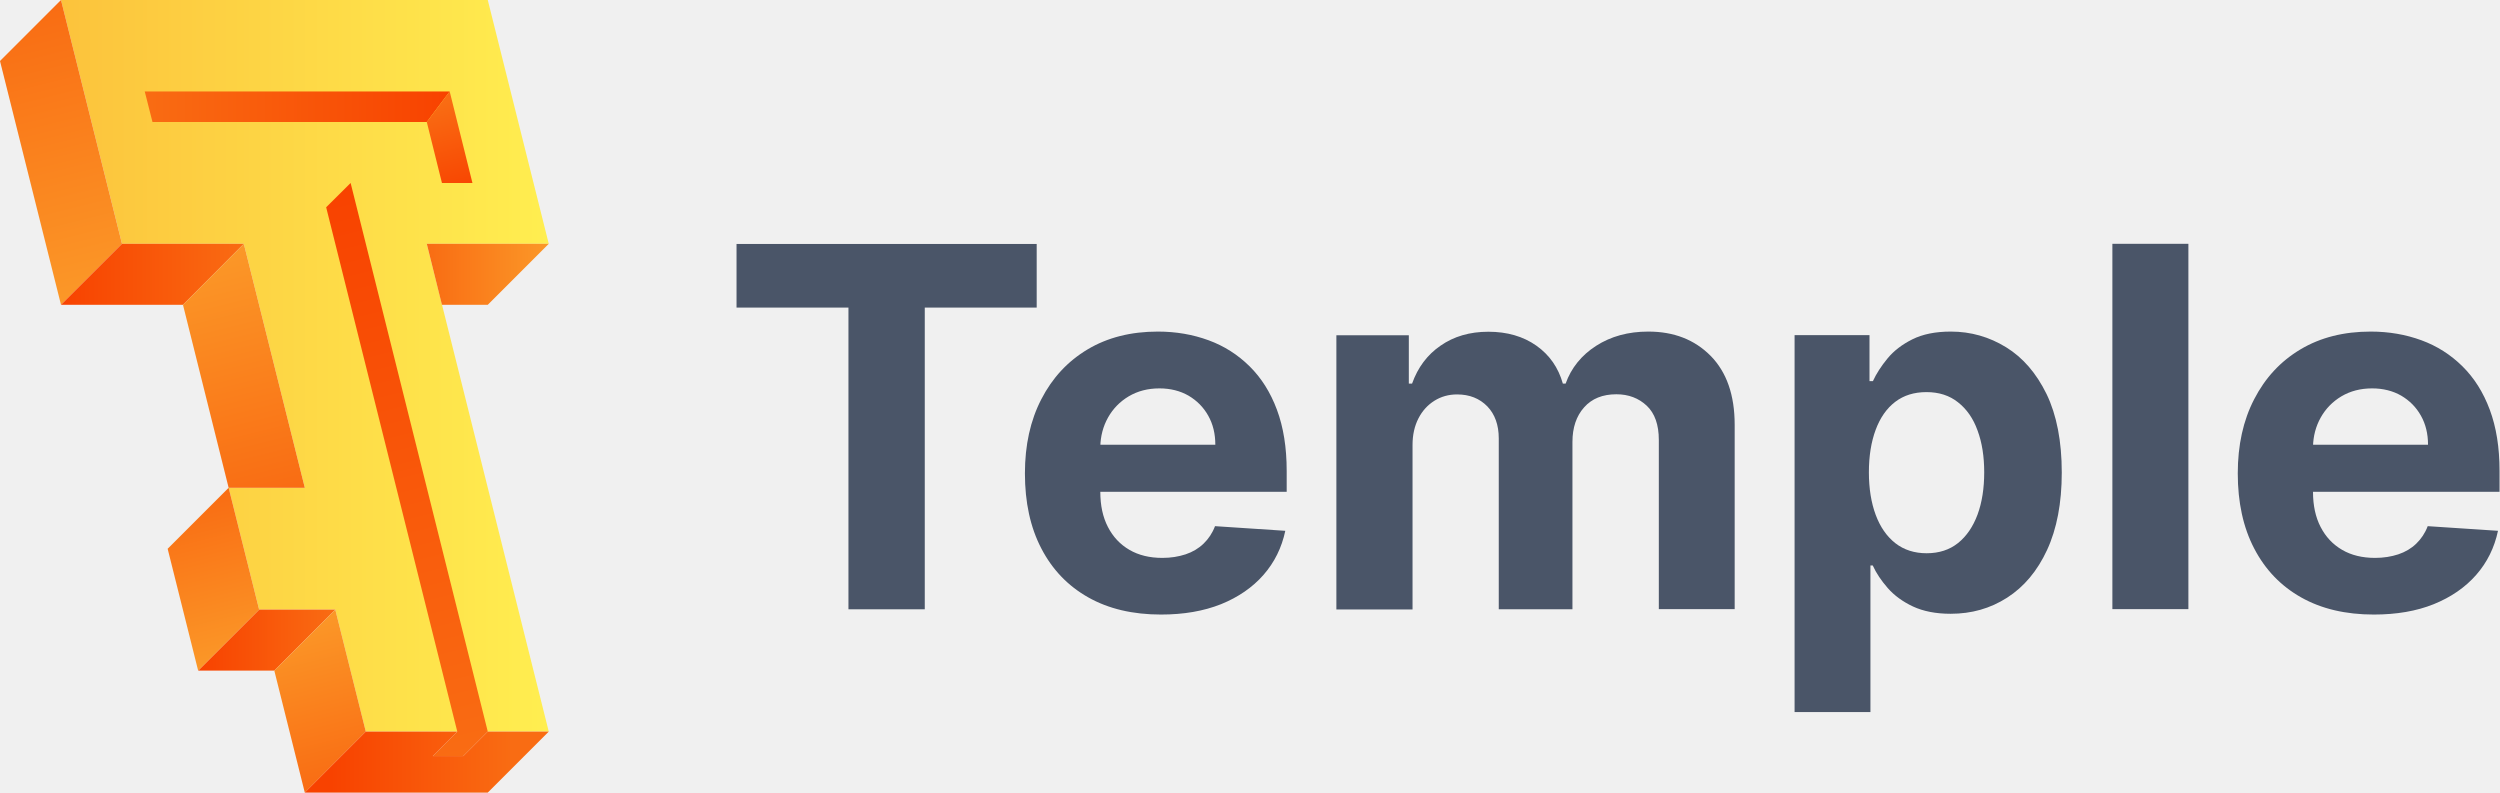
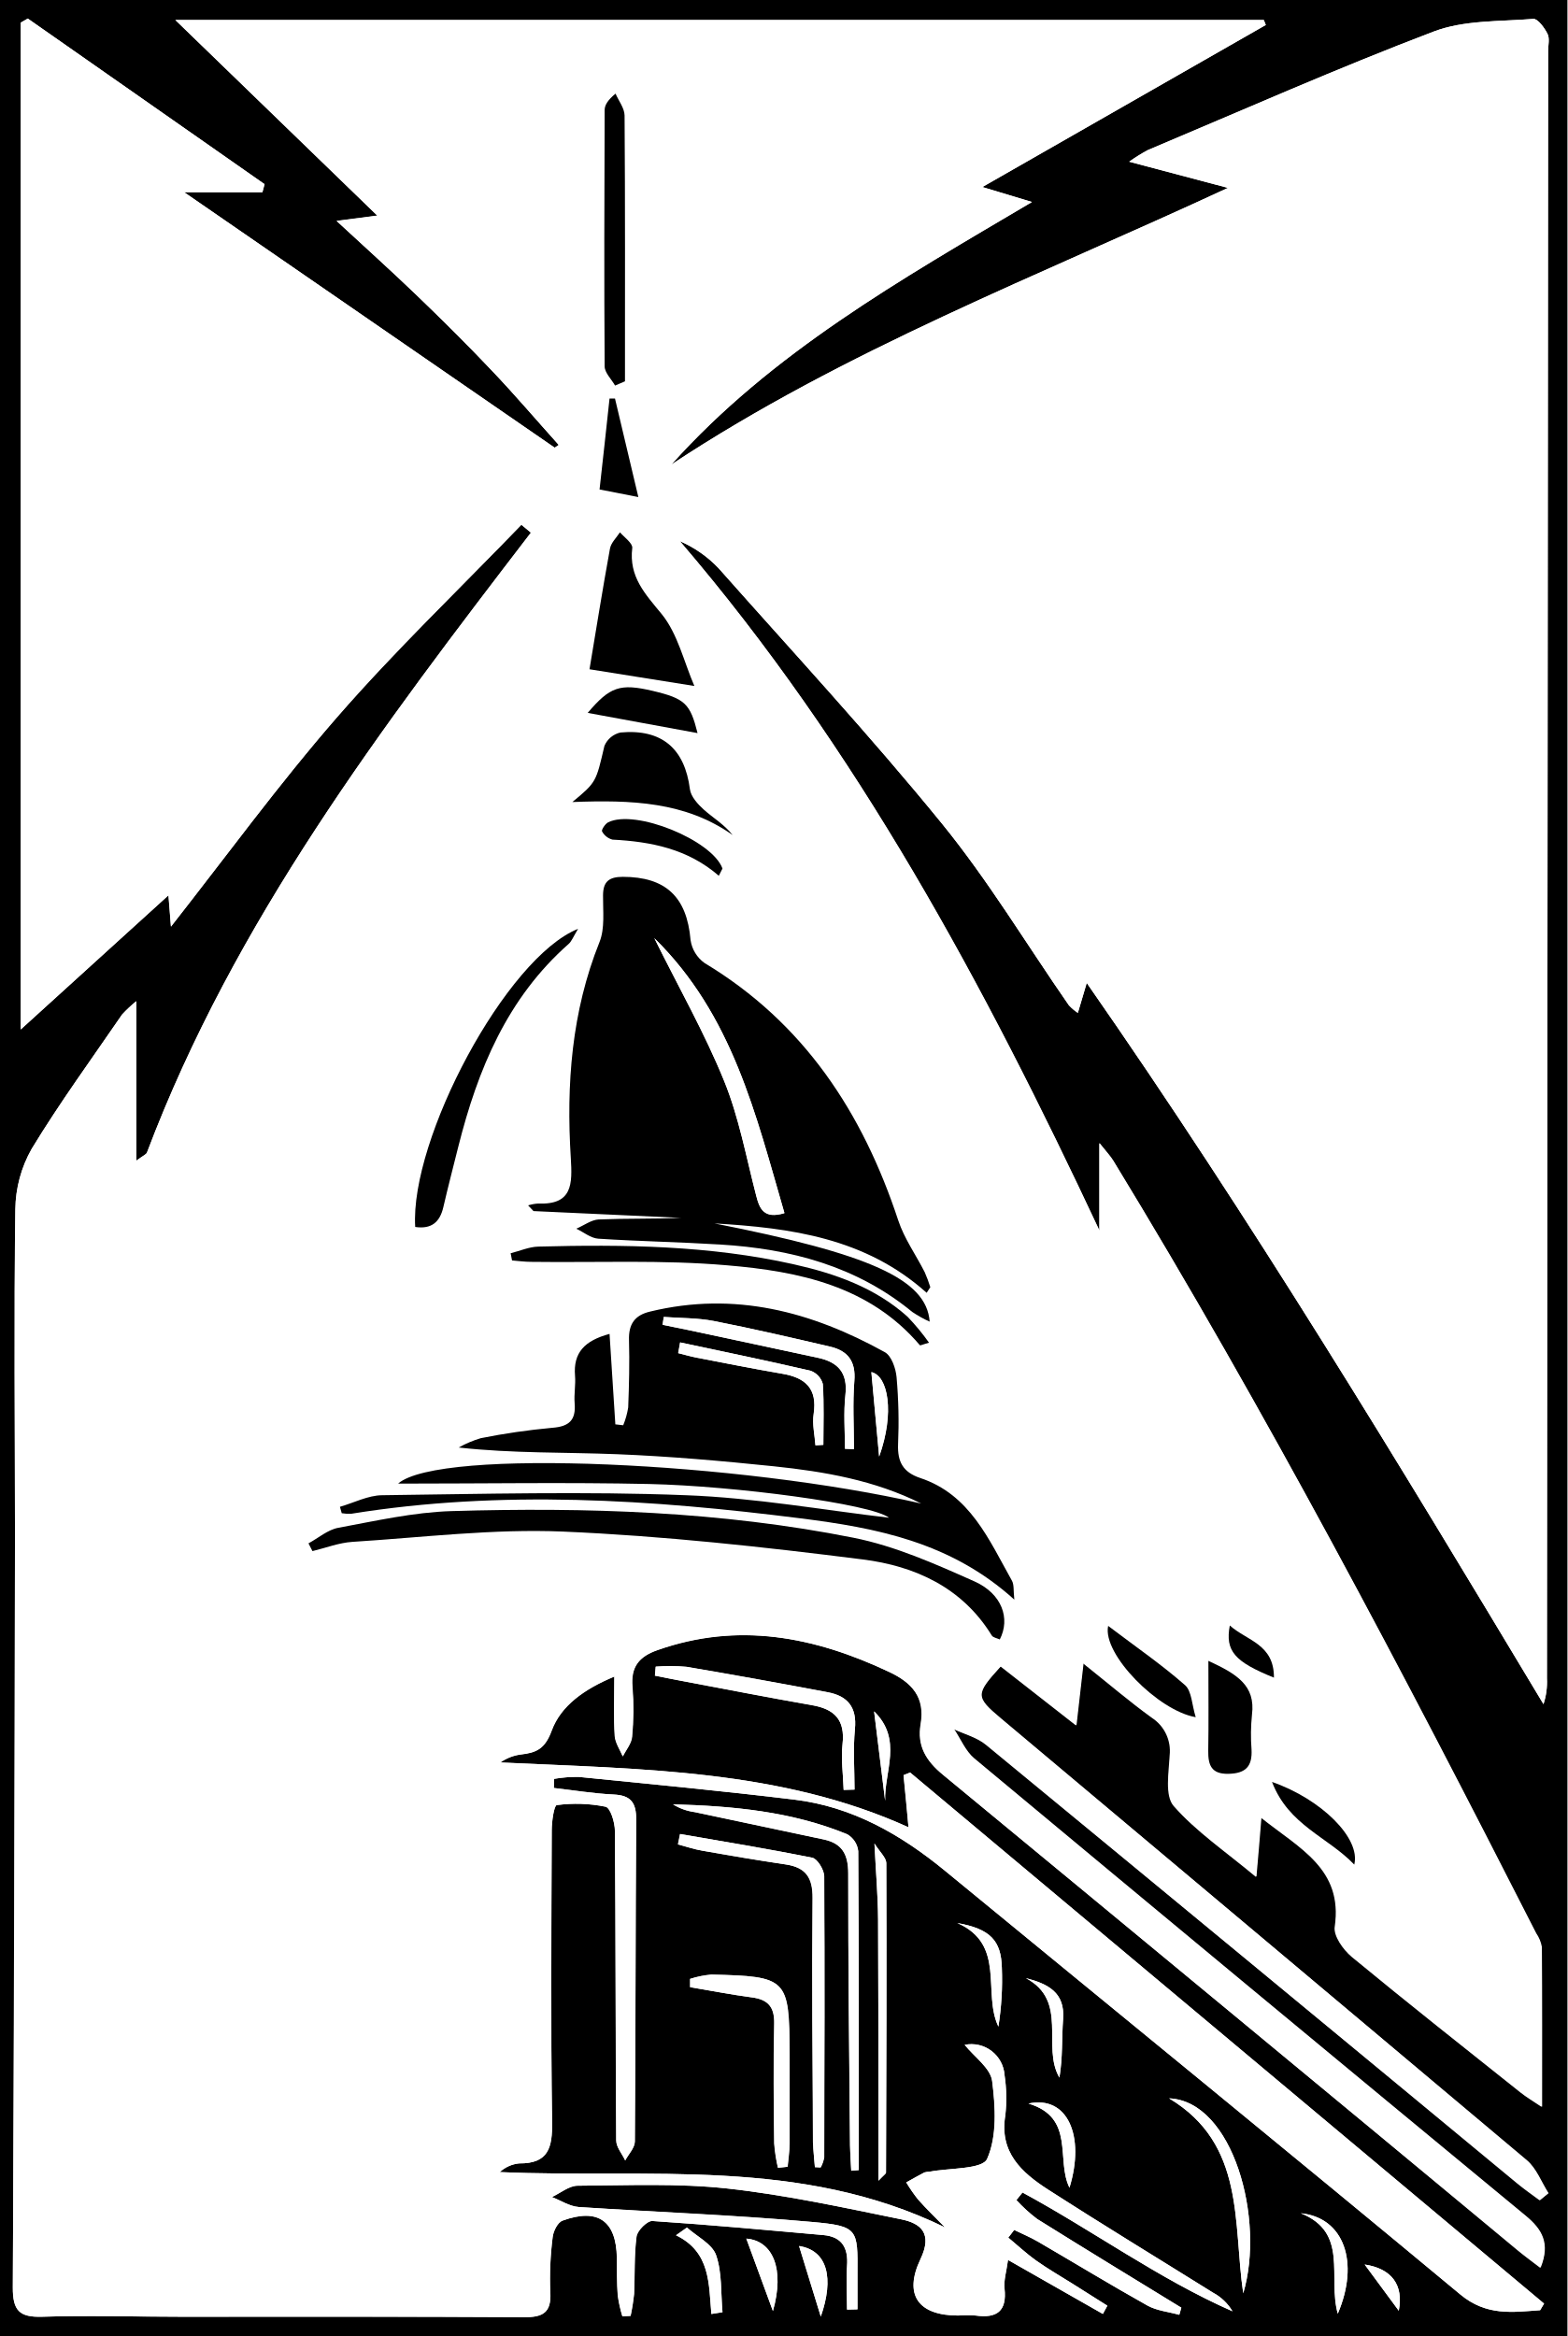
- <svg xmlns="http://www.w3.org/2000/svg" version="1.1" x="0px" y="0px" viewBox="0 0 1615 512" style="enable-background:new 0 0 1615 512;" xml:space="preserve">
-   <style type="text/css">
- 	.st0{fill:#EB8736;}
- 	.st1{fill:none;stroke:#1B3EB9;stroke-miterlimit:10;}
- 	.st2{opacity:0.1;}
- 	.st3{fill:#1B3EB9;}
- 	.st4{fill:none;stroke:#000000;stroke-width:5.000000e-02;stroke-miterlimit:10;}
- 	.st5{fill:none;stroke:#D50000;stroke-width:0.25;stroke-linecap:round;stroke-linejoin:round;stroke-miterlimit:10;}
- 	.st6{fill:#ED8936;}
- 	.st7{fill:#FFFFFF;}
- 	.st8{opacity:0.2;fill:#FFFFFF;}
- 	.st9{fill:#C19DCF;}
- 	.st10{fill:#4A5568;}
- 	.st11{opacity:0.6;}
- 	.st12{fill:#375961;}
- 	.st13{fill:none;stroke:#000000;stroke-width:0.25;stroke-linecap:round;stroke-linejoin:round;stroke-miterlimit:10;}
- 	.st14{opacity:0.5;}
- 	.st15{fill:#667EE8;}
- 	.st16{fill:#F4AB55;}
- 	.st17{fill:#F4C70E;}
- 	.st18{fill:#3180CC;}
- 	.st19{fill:#9D7AE8;}
- 	.st20{fill:#FB9828;}
- 	.st21{fill:#FFEE50;}
- 	.st22{fill:#FCC33C;}
- 	.st23{fill:#F96C13;}
- 	.st24{fill:#F84200;}
- 	.st25{fill:url(#SVGID_1_);}
- 	.st26{fill:url(#SVGID_2_);}
- 	.st27{fill:url(#SVGID_3_);}
- 	.st28{fill:url(#SVGID_4_);}
- 	.st29{fill:url(#SVGID_5_);}
- 	.st30{fill:url(#SVGID_6_);}
- 	.st31{fill:url(#SVGID_7_);}
- 	.st32{fill:url(#SVGID_8_);}
- 	.st33{fill:url(#SVGID_9_);}
- 	.st34{fill:url(#SVGID_10_);}
- 	.st35{fill:url(#SVGID_11_);}
- 	.st36{fill:url(#SVGID_12_);}
- 	.st37{fill:url(#SVGID_13_);}
- 	.st38{fill:url(#SVGID_14_);}
- 	.st39{fill:url(#SVGID_15_);}
- 	.st40{fill:url(#SVGID_16_);}
- 	.st41{fill:url(#SVGID_17_);}
- 	.st42{fill:url(#SVGID_18_);}
- 	.st43{fill:url(#SVGID_19_);}
- 	.st44{fill:url(#SVGID_20_);}
- 	.st45{fill:url(#SVGID_21_);}
- 	.st46{fill:url(#SVGID_22_);}
- 	.st47{fill:url(#SVGID_23_);}
- 	.st48{fill:url(#SVGID_24_);}
- 	.st49{fill:url(#SVGID_25_);}
- 	.st50{fill:url(#SVGID_26_);}
- 	.st51{fill:url(#SVGID_27_);}
- 	.st52{fill:url(#SVGID_28_);}
- 	.st53{fill:url(#SVGID_29_);}
- 	.st54{fill:url(#SVGID_30_);}
- 	.st55{fill:url(#SVGID_31_);}
- 	.st56{fill:url(#SVGID_32_);}
- 	.st57{fill:url(#SVGID_33_);}
- 	.st58{fill:url(#SVGID_34_);}
- 	.st59{fill:url(#SVGID_35_);}
- 	.st60{fill:url(#SVGID_36_);}
- 	.st61{fill:#F36565;}
- 	.st62{fill:#9EACBE;}
- 	.st63{fill:#F5F8FA;}
- 	.st64{fill:#81B100;}
- 	.st65{fill:url(#SVGID_37_);}
- 	.st66{fill:url(#SVGID_38_);}
- 	.st67{fill:url(#SVGID_39_);}
- 	.st68{fill:url(#SVGID_40_);}
- 	.st69{fill:url(#SVGID_41_);}
- 	.st70{fill:url(#SVGID_42_);}
- 	.st71{fill:url(#SVGID_43_);}
- 	.st72{fill:url(#SVGID_44_);}
- 	.st73{fill:url(#SVGID_45_);}
- 	.st74{fill:url(#SVGID_46_);}
- 	.st75{fill:url(#SVGID_47_);}
- 	.st76{fill:url(#SVGID_48_);}
- 	.st77{fill:#231F20;}
- 	.st78{fill:#C15961;}
- 	.st79{fill:#C17F61;}
- 	.st80{fill:#C19D61;}
- 	.st81{fill:#C19D9D;}
- 	.st82{fill:none;stroke:#000000;stroke-width:0.25;stroke-miterlimit:10;}
- 	.st83{fill:none;stroke:#375961;stroke-width:0.25;stroke-miterlimit:10;}
- 	.st84{fill:none;stroke:#4A5568;stroke-width:0.25;stroke-miterlimit:10;}
- 	.st85{fill:none;stroke:#000000;stroke-miterlimit:10;}
- 	.st86{fill:none;}
- 	.st87{opacity:0.3;}
- 	.st88{fill:url(#SVGID_49_);}
- 	.st89{fill:url(#SVGID_50_);}
- 	.st90{fill:url(#SVGID_51_);}
- 	.st91{fill:url(#SVGID_52_);}
- 	.st92{fill:url(#SVGID_53_);}
- 	.st93{fill:url(#SVGID_54_);}
- 	.st94{fill:url(#SVGID_55_);}
- 	.st95{fill:url(#SVGID_56_);}
- 	.st96{fill:url(#SVGID_57_);}
- 	.st97{fill:url(#SVGID_58_);}
- 	.st98{fill:url(#SVGID_59_);}
- 	.st99{fill:url(#SVGID_60_);}
- 	.st100{fill:url(#SVGID_61_);}
- 	.st101{fill:url(#SVGID_62_);}
- 	.st102{fill:url(#SVGID_63_);}
- 	.st103{fill:url(#SVGID_64_);}
- 	.st104{fill:url(#SVGID_65_);}
- 	.st105{fill:url(#SVGID_66_);}
- 	.st106{fill:url(#SVGID_67_);}
- 	.st107{fill:url(#SVGID_68_);}
- 	.st108{fill:url(#SVGID_69_);}
- 	.st109{fill:url(#SVGID_70_);}
- 	.st110{fill:url(#SVGID_71_);}
- 	.st111{fill:url(#SVGID_72_);}
- 	.st112{fill:#BA4200;}
- 	.st113{fill:#0B507F;}
- 	.st114{fill:url(#SVGID_73_);}
- 	.st115{fill:url(#SVGID_74_);}
- 	.st116{fill:url(#SVGID_75_);}
- 	.st117{fill:url(#SVGID_76_);}
- 	.st118{fill:url(#SVGID_77_);}
- 	.st119{fill:url(#SVGID_78_);}
- 	.st120{fill:url(#SVGID_79_);}
- 	.st121{fill:url(#SVGID_80_);}
- 	.st122{fill:url(#SVGID_81_);}
- 	.st123{fill:url(#SVGID_82_);}
- 	.st124{fill:url(#SVGID_83_);}
- 	.st125{fill:url(#SVGID_84_);}
- 	.st126{fill:url(#SVGID_85_);}
- 	.st127{fill:url(#SVGID_86_);}
- 	.st128{fill:url(#SVGID_87_);}
- 	.st129{fill:url(#SVGID_88_);}
- 	.st130{fill:url(#SVGID_89_);}
- 	.st131{fill:url(#SVGID_90_);}
- 	.st132{fill:url(#SVGID_91_);}
- 	.st133{fill:url(#SVGID_92_);}
- 	.st134{fill:url(#SVGID_93_);}
- 	.st135{fill:url(#SVGID_94_);}
- 	.st136{fill:url(#SVGID_95_);}
- 	.st137{fill:url(#SVGID_96_);}
- 	.st138{fill:url(#SVGID_97_);}
- 	.st139{fill:url(#SVGID_98_);}
- 	.st140{fill:url(#SVGID_99_);}
- 	.st141{fill:url(#SVGID_100_);}
- 	.st142{fill:url(#SVGID_101_);}
- 	.st143{fill:url(#SVGID_102_);}
- 	.st144{fill:url(#SVGID_103_);}
- 	.st145{fill:url(#SVGID_104_);}
- 	.st146{fill:url(#SVGID_105_);}
- 	.st147{fill:url(#SVGID_106_);}
- 	.st148{fill:url(#SVGID_107_);}
- 	.st149{fill:url(#SVGID_108_);}
- 	.st150{fill:url(#SVGID_109_);}
- 	.st151{fill:url(#SVGID_110_);}
- 	.st152{fill:url(#SVGID_111_);}
- 	.st153{fill:url(#SVGID_112_);}
- 	.st154{fill:url(#SVGID_113_);}
- 	.st155{fill:url(#SVGID_114_);}
- 	.st156{fill:url(#SVGID_115_);}
- 	.st157{fill:url(#SVGID_116_);}
- 	.st158{fill:url(#SVGID_117_);}
- 	.st159{fill:url(#SVGID_118_);}
- 	.st160{fill:url(#SVGID_119_);}
- 	.st161{fill:url(#SVGID_120_);}
- 	.st162{fill:url(#SVGID_121_);}
- 	.st163{fill:url(#SVGID_122_);}
- 	.st164{fill:url(#SVGID_123_);}
- 	.st165{fill:url(#SVGID_124_);}
- 	.st166{fill:url(#SVGID_125_);}
- 	.st167{fill:url(#SVGID_126_);}
- 	.st168{fill:url(#SVGID_127_);}
- 	.st169{fill:url(#SVGID_128_);}
- 	.st170{fill:url(#SVGID_129_);}
- 	.st171{fill:url(#SVGID_130_);}
- 	.st172{fill:url(#SVGID_131_);}
- 	.st173{fill:url(#SVGID_132_);}
- 	.st174{fill:url(#SVGID_133_);}
- 	.st175{fill:url(#SVGID_134_);}
- 	.st176{fill:url(#SVGID_135_);}
- 	.st177{fill:url(#SVGID_136_);}
- 	.st178{fill:url(#SVGID_137_);}
- 	.st179{fill:url(#SVGID_138_);}
- 	.st180{fill:url(#SVGID_139_);}
- 	.st181{fill:url(#SVGID_140_);}
- 	.st182{fill:url(#SVGID_141_);}
- 	.st183{fill:url(#SVGID_142_);}
- 	.st184{fill:url(#SVGID_143_);}
- 	.st185{fill:url(#SVGID_144_);}
- </style>
-   <g id="Guides">
- </g>
-   <g id="Guides_x5F_2">
- </g>
-   <g id="Guides_x5F_3">
- </g>
-   <g id="Sketches">
-     <path class="st10" d="M475.8,198.7v-41.1h193.9v41.1h-72.3v194.9h-49.3V198.7H475.8z" />
-     <path class="st10" d="M750,397c-18.2,0-33.9-3.7-47-11.1c-13.1-7.4-23.2-17.9-30.3-31.6c-7.1-13.6-10.6-29.8-10.6-48.5   c0-18.2,3.5-34.2,10.6-47.9c7.1-13.8,17-24.5,29.9-32.2c12.9-7.7,28-11.5,45.4-11.5c11.7,0,22.6,1.9,32.7,5.6   c10.1,3.7,18.9,9.3,26.5,16.8c7.6,7.5,13.5,16.8,17.7,28.1c4.2,11.3,6.3,24.4,6.3,39.5v13.5H681.8v-30.4h103.3   c0-7.1-1.5-13.3-4.6-18.8c-3.1-5.5-7.3-9.7-12.7-12.9c-5.4-3.1-11.7-4.7-18.8-4.7c-7.5,0-14,1.7-19.8,5.1   c-5.7,3.4-10.2,8-13.4,13.7c-3.2,5.7-4.9,12.1-5,19.1v28.9c0,8.8,1.6,16.3,4.9,22.7c3.3,6.4,7.9,11.3,13.9,14.8   c6,3.5,13.1,5.2,21.3,5.2c5.5,0,10.4-0.8,15-2.3c4.5-1.5,8.4-3.8,11.6-6.9c3.2-3.1,5.7-6.8,7.4-11.3l45.4,3   c-2.3,10.9-7,20.4-14.1,28.5c-7.1,8.1-16.3,14.4-27.4,18.9C777.5,394.8,764.6,397,750,397z" />
-     <path class="st10" d="M863.3,393.6v-177h46.8v31.2h2.1c3.7-10.4,9.8-18.6,18.4-24.5c8.6-6,18.9-9,30.9-9c12.1,0,22.5,3,31,9   c8.5,6,14.2,14.2,17.1,24.5h1.8c3.6-10.1,10.2-18.3,19.7-24.4c9.5-6.1,20.7-9.2,33.7-9.2c16.5,0,29.9,5.2,40.3,15.7   c10.3,10.5,15.5,25.3,15.5,44.5v119.1h-49V284.2c0-9.8-2.6-17.2-7.8-22.1c-5.2-4.9-11.8-7.4-19.6-7.4c-8.9,0-15.9,2.8-20.9,8.5   c-5,5.6-7.5,13.1-7.5,22.3v108.1h-47.6V283.2c0-8.7-2.5-15.6-7.4-20.7c-5-5.1-11.5-7.7-19.5-7.7c-5.5,0-10.4,1.4-14.7,4.1   s-7.8,6.5-10.3,11.4c-2.5,4.9-3.8,10.6-3.8,17.1v106.3H863.3z" />
-     <path class="st10" d="M1159.3,460V216.5h48.4v29.7h2.2c2.2-4.8,5.3-9.6,9.4-14.6c4.1-5,9.5-9.1,16.1-12.4c6.6-3.3,14.9-5,24.8-5   c12.9,0,24.8,3.4,35.7,10.1c10.9,6.7,19.6,16.8,26.2,30.3c6.5,13.5,9.8,30.4,9.8,50.7c0,19.7-3.2,36.4-9.5,50   c-6.3,13.6-14.9,23.8-25.8,30.8c-10.9,7-23,10.4-36.5,10.4c-9.5,0-17.6-1.6-24.3-4.7c-6.6-3.1-12.1-7.1-16.3-11.9   c-4.2-4.8-7.5-9.7-9.7-14.6h-1.5V460H1159.3z M1207.3,305.1c0,10.5,1.5,19.7,4.4,27.5c2.9,7.8,7.1,13.9,12.7,18.3   c5.5,4.3,12.3,6.5,20.2,6.5c8,0,14.8-2.2,20.3-6.6c5.5-4.4,9.7-10.6,12.6-18.4c2.9-7.9,4.3-17,4.3-27.3c0-10.2-1.4-19.2-4.3-27   c-2.8-7.8-7-13.8-12.6-18.2c-5.5-4.4-12.3-6.6-20.4-6.6c-8,0-14.7,2.1-20.2,6.3c-5.5,4.2-9.7,10.2-12.6,18   C1208.8,285.4,1207.3,294.5,1207.3,305.1z" />
-     <path class="st10" d="M1413.7,157.5v236h-49.1v-236H1413.7z" />
-     <path class="st10" d="M1533.5,397c-18.2,0-33.9-3.7-47-11.1c-13.1-7.4-23.2-17.9-30.3-31.6c-7.1-13.6-10.6-29.8-10.6-48.5   c0-18.2,3.5-34.2,10.6-47.9c7.1-13.8,17-24.5,29.9-32.2c12.9-7.7,28-11.5,45.4-11.5c11.7,0,22.6,1.9,32.7,5.6   c10.1,3.7,18.9,9.3,26.5,16.8c7.6,7.5,13.5,16.8,17.7,28.1c4.2,11.3,6.3,24.4,6.3,39.5v13.5h-149.5v-30.4h103.3   c0-7.1-1.5-13.3-4.6-18.8c-3.1-5.5-7.3-9.7-12.7-12.9c-5.4-3.1-11.7-4.7-18.8-4.7c-7.5,0-14,1.7-19.8,5.1   c-5.7,3.4-10.2,8-13.4,13.7c-3.2,5.7-4.9,12.1-5,19.1v28.9c0,8.8,1.6,16.3,4.9,22.7c3.3,6.4,7.9,11.3,13.9,14.8   c6,3.5,13.1,5.2,21.3,5.2c5.5,0,10.4-0.8,15-2.3c4.5-1.5,8.4-3.8,11.6-6.9c3.2-3.1,5.7-6.8,7.4-11.3l45.4,3   c-2.3,10.9-7,20.4-14.1,28.5c-7.1,8.1-16.3,14.4-27.4,18.9C1561,394.8,1548.1,397,1533.5,397z" />
-     <g>
-       <g>
-         <linearGradient id="SVGID_1_" gradientUnits="userSpaceOnUse" x1="39.385" y1="236.308" x2="354.462" y2="236.308">
-           <stop offset="1.880787e-03" style="stop-color:#FCC33C" />
-           <stop offset="1" style="stop-color:#FFEE50" />
-         </linearGradient>
-         <polygon class="st25" points="275.7,157.5 354.5,157.5 315.1,0 39.4,0 78.8,157.5 157.5,157.5 196.9,315.1 147.7,315.1      167.4,393.8 216.6,393.8 236.3,472.6 354.5,472.6    " />
-         <linearGradient id="SVGID_2_" gradientUnits="userSpaceOnUse" x1="354.462" y1="177.231" x2="275.692" y2="177.231">
-           <stop offset="0" style="stop-color:#FB9828" />
-           <stop offset="1" style="stop-color:#F96C13" />
-         </linearGradient>
-         <polygon class="st26" points="315.1,196.9 285.5,196.9 275.7,157.5 354.5,157.5    " />
-         <linearGradient id="SVGID_3_" gradientUnits="userSpaceOnUse" x1="290.485" y1="68.923" x2="93.538" y2="68.923">
-           <stop offset="0" style="stop-color:#F84200" />
-           <stop offset="1" style="stop-color:#F96C13" />
-         </linearGradient>
-         <polygon class="st27" points="275.7,78.8 98.5,78.8 93.5,59.1 290.5,59.1    " />
-         <linearGradient id="SVGID_4_" gradientUnits="userSpaceOnUse" x1="16.272" y1="5.763" x2="62.497" y2="191.161">
-           <stop offset="0" style="stop-color:#F96C13" />
-           <stop offset="1" style="stop-color:#FB9828" />
-         </linearGradient>
-         <polygon class="st28" points="39.4,196.9 0,39.4 39.4,0 78.8,157.5    " />
-         <linearGradient id="SVGID_5_" gradientUnits="userSpaceOnUse" x1="128" y1="413.538" x2="216.616" y2="413.538">
-           <stop offset="0" style="stop-color:#F84200" />
-           <stop offset="1" style="stop-color:#F96C13" />
-         </linearGradient>
-         <polygon class="st29" points="216.6,393.8 167.4,393.8 128,433.2 177.2,433.2    " />
-         <linearGradient id="SVGID_6_" gradientUnits="userSpaceOnUse" x1="39.385" y1="177.231" x2="157.538" y2="177.231">
-           <stop offset="0" style="stop-color:#F84200" />
-           <stop offset="1" style="stop-color:#F96C13" />
-         </linearGradient>
-         <polygon class="st30" points="118.2,196.9 39.4,196.9 78.8,157.5 157.5,157.5    " />
-         <linearGradient id="SVGID_7_" gradientUnits="userSpaceOnUse" x1="173.711" y1="320.864" x2="134.426" y2="163.301">
-           <stop offset="0" style="stop-color:#F96C13" />
-           <stop offset="1" style="stop-color:#FB9828" />
-         </linearGradient>
-         <polygon class="st31" points="196.9,315.1 147.7,315.1 118.2,196.9 157.5,157.5    " />
-         <linearGradient id="SVGID_8_" gradientUnits="userSpaceOnUse" x1="151.137" y1="427.462" x2="124.555" y2="320.846">
-           <stop offset="0" style="stop-color:#FB9828" />
-           <stop offset="1" style="stop-color:#F96C13" />
-         </linearGradient>
-         <polygon class="st32" points="167.4,393.8 147.7,315.1 108.3,354.5 128,433.2    " />
-         <linearGradient id="SVGID_9_" gradientUnits="userSpaceOnUse" x1="220.06" y1="506.231" x2="193.478" y2="399.615">
-           <stop offset="0" style="stop-color:#F96C13" />
-           <stop offset="1" style="stop-color:#FB9828" />
-         </linearGradient>
-         <polygon class="st33" points="236.3,472.6 216.6,393.8 177.2,433.2 196.9,512    " />
-         <linearGradient id="SVGID_10_" gradientUnits="userSpaceOnUse" x1="299.317" y1="488.364" x2="208.151" y2="122.719">
-           <stop offset="0" style="stop-color:#F96C13" />
-           <stop offset="1" style="stop-color:#F84200" />
-         </linearGradient>
-         <polygon class="st34" points="315.1,472.6 226.5,118.2 210.7,133.9 295.4,472.6 279.6,488.4 299.3,488.4    " />
-         <linearGradient id="SVGID_11_" gradientUnits="userSpaceOnUse" x1="297.446" y1="126.473" x2="282.715" y2="67.393">
-           <stop offset="0" style="stop-color:#F84200" />
-           <stop offset="1" style="stop-color:#F96C13" />
-         </linearGradient>
-         <polygon class="st35" points="305.2,118.2 285.5,118.2 275.7,78.8 290.5,59.1    " />
-         <linearGradient id="SVGID_12_" gradientUnits="userSpaceOnUse" x1="213.443" y1="492.308" x2="331.117" y2="492.308">
-           <stop offset="0" style="stop-color:#F84200" />
-           <stop offset="1" style="stop-color:#F96C13" />
-         </linearGradient>
-         <polygon class="st36" points="315.1,472.6 299.3,488.4 279.6,488.4 295.4,472.6 236.3,472.6 196.9,512 315.1,512 354.5,472.6         " />
-       </g>
+ <svg xmlns="http://www.w3.org/2000/svg" viewBox="0 0 314 468">
+   <defs>
+     <style>.cls-1{fill:#fff;}</style>
+   </defs>
+   <g id="Layer_2" data-name="Layer 2">
+     <g id="Layer_1-2" data-name="Layer 1">
+       <path d="M314,468H0V0H314ZM182,366.08c-25.68-11.65-53.81-11.64-81.81-13a9.13,9.13,0,0,1,4.12-1.6c3.08-.35,4.82-1.11,6.16-4.77,1.84-5,6.51-8.33,12.57-10.85,0,4.63-.15,8.26.08,11.86.09,1.41,1,2.76,1.61,4.14.64-1.31,1.73-2.57,1.85-3.92a57.47,57.47,0,0,0,.08-10c-.35-4,1.31-6.07,5-7.37,16.19-5.7,31.47-2.7,46.45,4.38,4.57,2.15,7.22,5.08,6.31,10.43-.75,4.35,1,7.35,4.51,10.21q57.7,47.52,115.16,95.31c1.35,1.12,2.78,2.15,4.44,3.43,2-4.83.38-7.65-3-10.4q-55.32-45.68-110.44-91.6c-1.77-1.47-2.74-3.92-4.08-5.91,2.18,1,4.69,1.66,6.5,3.15q53.28,43.84,106.4,87.85c1.45,1.2,3,2.27,4.5,3.39l1.7-1.39c-1.43-2.24-2.42-5-4.36-6.62q-52.53-44.34-105.26-88.44c-5.27-4.42-5.2-4.86-.08-10.51l15.13,11.83c.51-4.5.91-8,1.42-12.44,5.18,4.13,9.34,7.69,13.76,10.89a7.93,7.93,0,0,1,3.59,7.58c-.17,3.44-1,8.07.82,10.13,4.49,5.11,10.31,9.05,16.46,14.18.38-4.61.64-7.78,1-11.87,7.77,6.21,16.49,10.28,14.79,21.88-.27,1.82,1.69,4.58,3.38,6,11.19,9.23,22.57,18.21,33.91,27.25,1.1.88,2.33,1.59,4.15,2.82,0-11.21,0-21.61-.05-32a7,7,0,0,0-1.13-2.75C281,334.91,253.66,282.85,223,232.59c-.61-1-1.45-1.86-2.79-3.56v17.51c-23.08-49.2-48.5-96.65-84.06-138.13a23.55,23.55,0,0,1,7.78,5.43c15,16.92,30.43,33.56,44.72,51.09,9.34,11.46,17,24.27,25.48,36.46a9.71,9.71,0,0,0,1.8,1.53c.52-1.77.91-3.07,1.78-6,33.12,47.56,62.34,95.93,91.5,144.49a14.2,14.2,0,0,0,.69-5.18l.24-326c0-1.17.35-2.52-.12-3.45-.61-1.22-2-3.06-2.84-3-6.72.55-13.9.21-20,2.55-19.3,7.34-38.21,15.73-57.25,23.74a34.46,34.46,0,0,0-3.72,2.32L246,37.64c-38,17.65-76.73,32.45-111.51,55.45,20.06-22.4,45.85-37,72.24-52.6l-9.94-3L253.58,5l-.4-1H35.12L75.59,43.17l-8.16,1.07c5.69,5.26,10.84,9.88,15.82,14.67,5.16,5,10.26,10,15.19,15.21,4.63,4.88,9,10,13.5,15l-.82.55L36.89,38.51h15.7L53,36.9,5.57,3.72l-1.41.81V206.24l29.57-26.91.5,6.28c11-13.92,21.55-28.45,33.31-42s24.55-25.72,36.89-38.51l1.92,1.59C76.53,145.58,46.94,184.55,29.43,230.9c-.15.38-.74.59-2.14,1.63V200.58a27.34,27.34,0,0,0-2.83,2.65c-6.12,8.93-12.52,17.7-18.13,26.94a25.12,25.12,0,0,0-3.27,12.11C2.77,264.11,3,286,3,307.78Q2.87,383,2.58,458.27c0,4.63,1.3,6,5.9,5.87,9.16-.32,18.33,0,27.5,0,23,0,46-.05,69,.09,3.81,0,5.52-.95,5.27-5a66.18,66.18,0,0,1,.47-11c.13-1.21,1-3,2-3.35,7.06-2.58,10.74,0,10.87,7.45,0,2.5,0,5,.17,7.49a27.35,27.35,0,0,0,.93,4.23l1.65-.08a41.86,41.86,0,0,0,.7-4.42c.18-3.83,0-7.7.49-11.47.16-1.21,2.13-3.18,3.16-3.12,11.44.75,22.87,1.79,34.29,2.82,3.74.34,5,2.59,4.72,6.2-.23,2.9,0,5.82,0,8.73l2.09-.05c0-2.39,0-4.78,0-7.17.06-8.92.12-9.5-9-10.33-15.58-1.42-31.23-2-46.84-3-1.83-.13-3.58-1.3-5.37-2,1.72-.8,3.43-2.26,5.15-2.27,10-.06,20.07-.52,30,.56,11.69,1.28,23.26,3.82,34.8,6.17,4.06.82,6.3,2.88,3.9,7.94-3.45,7.24-.41,11.34,7.53,11.34a25.53,25.53,0,0,1,3.5,0c4.22.6,6.3-.83,5.79-5.42-.18-1.64.38-3.37.7-5.72l19,10.82.9-1.65-7.06-4.46c-2.4-1.51-4.86-2.92-7.17-4.56-2-1.41-3.75-3.07-5.62-4.62.4-.51.79-1,1.18-1.54,1.59.77,3.22,1.45,4.74,2.33,7.35,4.27,14.61,8.69,22,12.84,1.87,1,4.21,1.24,6.34,1.83l.41-1.42c-9.64-5.91-19.3-11.79-28.89-17.78a30.74,30.74,0,0,1-4.15-3.78c.4-.51.81-1,1.22-1.52,14.15,7.66,27.26,17.28,42.07,23.8a10,10,0,0,0-3.9-3.73c-11-6.88-22.15-13.62-33.07-20.67-5.25-3.39-9.79-7.44-8.54-14.87a31,31,0,0,0-.15-8,6.66,6.66,0,0,0-8-6.11c2,2.45,5.17,4.65,5.51,7.24.69,5.16,1,11.07-1,15.59-.94,2.14-7.54,1.81-11.57,2.59a3.88,3.88,0,0,0-1,.14c-1.23.64-2.43,1.33-3.64,2a32.54,32.54,0,0,0,2.35,3.4c1.66,1.87,3.47,3.61,5.42,5.61-29.05-14.14-59.44-9.75-89.2-11.08a6.75,6.75,0,0,1,3.87-1.74c5.9.06,6.69-3.17,6.61-8.29-.28-19.49-.14-39-.07-58.49,0-1.74.47-4.9,1-5a29.42,29.42,0,0,1,9.78.32c1,.22,1.87,3.16,1.88,4.87.16,20.67.12,41.33.26,62,0,1.33,1.18,2.65,1.8,4,.67-1.27,1.92-2.53,1.93-3.81.16-21.5.12-43,.27-64.5,0-3.32-1-4.83-4.5-5-4-.19-8-.85-12-1.31l.06-1.83a26.53,26.53,0,0,1,4.92-.39c14.41,1.44,28.83,2.81,43.2,4.55,11.62,1.41,21.38,7,30.3,14.35,34.38,28.25,68.89,56.34,103.11,84.78,5.26,4.37,10.45,3.56,16,3.16l.79-1.32-127-106.4-1.32.53C181.39,359.2,181.73,362.76,182,366.08Zm-11.51,68.81,1.52-.11c0-21.3,0-42.59-.1-63.89a4.47,4.47,0,0,0-2.21-3.39c-11.15-4.61-23-5.68-34.89-6a11.05,11.05,0,0,0,4.37,1.56q12.92,2.73,25.85,5.48c3.67.78,4.89,3,4.88,6.81,0,18.15.2,36.31.36,54.46C170.32,431.49,170.45,433.19,170.53,434.89Zm-7.28-.72,1.16.06a6.43,6.43,0,0,0,.7-2c.07-18.79.14-37.57,0-56.36,0-1.28-1.35-3.48-2.38-3.69-8.79-1.79-17.65-3.22-26.48-4.75l-.42,2.08c1.63.43,3.24,1,4.89,1.26,5.56,1,11.13,1.93,16.72,2.76,4,.6,5.41,2.63,5.36,6.77-.16,16.29,0,32.58.09,48.87C162.91,430.83,163.13,432.5,163.25,434.17Zm-7.4.13,2-.2c.14-1.55.38-3.09.39-4.64,0-6,0-12,0-18-.05-15.11-.41-15.51-15.68-15.86a19.35,19.35,0,0,0-4.24.86v1.66c4.13.69,8.24,1.5,12.39,2.05,3.23.42,4.54,1.93,4.46,5.27-.18,8-.1,16,0,24A31.41,31.41,0,0,0,155.85,434.3ZM131.36,333.9l-.16,1.78c1.69.35,3.38.72,5.08,1,8.8,1.66,17.59,3.37,26.41,4.92,4.5.79,6.64,2.95,6.1,7.78-.33,3,.12,6.12.22,9.19l2.18-.06c0-4-.31-8.12.08-12.13.42-4.36-1.45-6.62-5.45-7.37-9.43-1.78-18.87-3.5-28.34-5.1A36.73,36.73,0,0,0,131.36,333.9Zm43.82,35.43c.29,5.82.7,10.5.73,15.18C176,400,176,415.5,176,431c0,1.66,0,3.32,0,5.87,1.12-1.18,1.51-1.4,1.51-1.62.07-20.65.14-41.31.06-62C177.54,372.16,176.24,371,175.18,369.33Zm73.88,90.11c4.43-14.82-2.07-38.51-14.85-39.05C249.53,429.57,247,445.39,249.06,459.44Zm-57.27-74.17c9.8,4.29,5,14,8.23,20.76a59.91,59.91,0,0,0,.68-11.82C200.57,388.82,198.41,386.43,191.79,385.27Zm68.81,58.14c9.68,3.88,5.34,12.74,7.4,20.12C272.41,453.23,269.23,444.28,260.6,443.41Zm-46.35-5.12c3.2-10.43-.44-18.55-8.21-16.86C215.48,424.25,211.48,432.68,214.25,438.29Zm-71.74,25.3,2.23-.36c-.35-3.84-.06-7.91-1.29-11.45-.78-2.24-3.81-3.7-5.83-5.51l-2.19,1.55C142.37,451.19,142,457.59,142.51,463.59Zm63-67.29c8.65,4.62,3.09,13.73,6.72,19.93.68-4,.45-7.89.74-11.76C213.37,399.2,210,397.46,205.52,396.3ZM154.84,463c2.4-8.43,0-14.09-5.33-14.51C151.2,453.08,153,458,154.84,463Zm9.59,1.11c2.68-7.62,1.4-13.25-4.35-14.16Zm115.79-1.17c1-5.17-1.42-8.44-6.83-9.26ZM175.11,342.86c.81,6.61,1.51,12.26,2.21,17.91C177.14,354.93,180.89,348.5,175.11,342.86Z" />
+       <path class="cls-1" d="M182,366.08c-.31-3.32-.65-6.88-1-10.44l1.32-.53,127,106.4-.79,1.32c-5.57.4-10.76,1.21-16-3.16-34.22-28.44-68.73-56.53-103.11-84.78-8.92-7.34-18.68-12.94-30.3-14.35-14.37-1.74-28.79-3.11-43.2-4.55a26.53,26.53,0,0,0-4.92.39l-.06,1.83c4,.46,8,1.12,12,1.31,3.45.16,4.52,1.67,4.5,5-.15,21.5-.11,43-.27,64.5,0,1.28-1.26,2.54-1.93,3.81-.62-1.33-1.79-2.65-1.8-4-.14-20.67-.1-41.33-.26-62,0-1.71-.9-4.65-1.88-4.87a29.42,29.42,0,0,0-9.78-.32c-.53.06-1,3.22-1,5-.07,19.49-.21,39,.07,58.49.08,5.12-.71,8.35-6.61,8.29a6.75,6.75,0,0,0-3.87,1.74c29.76,1.33,60.15-3.06,89.2,11.08-2-2-3.76-3.74-5.42-5.61a32.54,32.54,0,0,1-2.35-3.4c1.21-.67,2.41-1.36,3.64-2a3.88,3.88,0,0,1,1-.14c4-.78,10.63-.45,11.57-2.59,2-4.52,1.64-10.43,1-15.59-.34-2.59-3.55-4.79-5.51-7.24a6.66,6.66,0,0,1,8,6.11,31,31,0,0,1,.15,8c-1.25,7.43,3.29,11.48,8.54,14.87,10.92,7,22,13.79,33.07,20.67a10,10,0,0,1,3.9,3.73c-14.81-6.52-27.92-16.14-42.07-23.8-.41.5-.82,1-1.22,1.52a30.74,30.74,0,0,0,4.15,3.78c9.59,6,19.25,11.87,28.89,17.78l-.41,1.42c-2.13-.59-4.47-.79-6.34-1.83-7.42-4.15-14.68-8.57-22-12.84-1.52-.88-3.15-1.56-4.74-2.33-.39.51-.78,1-1.18,1.54,1.87,1.55,3.65,3.21,5.62,4.62,2.31,1.64,4.77,3.05,7.17,4.56l7.06,4.46-.9,1.65-19-10.82c-.32,2.35-.88,4.08-.7,5.72.51,4.59-1.57,6-5.79,5.42a25.53,25.53,0,0,0-3.5,0c-7.94,0-11-4.1-7.53-11.34,2.4-5.06.16-7.12-3.9-7.94-11.54-2.35-23.11-4.89-34.8-6.17-9.9-1.08-20-.62-30-.56-1.72,0-3.43,1.47-5.15,2.27,1.79.69,3.54,1.86,5.37,2,15.61,1.07,31.26,1.61,46.84,3,9.13.83,9.07,1.41,9,10.33,0,2.39,0,4.78,0,7.17l-2.09.05c0-2.91-.18-5.83,0-8.73.28-3.61-1-5.86-4.72-6.2-11.42-1-22.85-2.07-34.29-2.82-1-.06-3,1.91-3.16,3.12-.51,3.77-.31,7.64-.49,11.47a41.86,41.86,0,0,1-.7,4.42l-1.65.08a27.35,27.35,0,0,1-.93-4.23c-.19-2.48-.12-5-.17-7.49-.13-7.41-3.81-10-10.87-7.45-1,.36-1.88,2.14-2,3.35a66.18,66.18,0,0,0-.47,11c.25,4.09-1.46,5.07-5.27,5-23-.14-46-.07-69-.09-9.17,0-18.34-.29-27.5,0-4.6.16-5.93-1.24-5.9-5.87Q3,383,3,307.78c0-21.83-.2-43.67.09-65.5a25.12,25.12,0,0,1,3.27-12.11c5.61-9.24,12-18,18.13-26.94a27.34,27.34,0,0,1,2.83-2.65v31.95c1.4-1,2-1.25,2.14-1.63,17.51-46.35,47.1-85.32,76.92-124.16l-1.92-1.59c-12.34,12.79-25.22,25.13-36.89,38.51s-22.34,28-33.31,42l-.5-6.28L4.16,206.24V4.53l1.41-.81L53,36.9l-.45,1.61H36.89l74.23,51.2.82-.55c-4.49-5-8.87-10.16-13.5-15-4.93-5.2-10-10.24-15.19-15.21-5-4.79-10.13-9.41-15.82-14.67l8.16-1.07L35.12,4H253.18l.4,1L196.79,37.45l9.94,3c-26.39,15.6-52.18,30.2-72.24,52.6C169.27,70.09,208,55.29,246,37.64L226.21,32.4a34.46,34.46,0,0,1,3.72-2.32c19-8,37.95-16.4,57.25-23.74,6.12-2.34,13.3-2,20-2.55.89-.07,2.23,1.77,2.84,3,.47.93.12,2.28.12,3.45l-.24,326a14.2,14.2,0,0,1-.69,5.18c-29.16-48.56-58.38-96.93-91.5-144.49-.87,2.95-1.26,4.25-1.78,6a9.71,9.71,0,0,1-1.8-1.53c-8.46-12.19-16.14-25-25.48-36.46C174.38,147.4,159,130.76,144,113.84a23.55,23.55,0,0,0-7.78-5.43c35.56,41.48,61,88.93,84.06,138.13V229c1.34,1.7,2.18,2.56,2.79,3.56,30.64,50.26,58,102.32,84.69,154.75a7,7,0,0,1,1.13,2.75c.08,10.41.05,20.81.05,32-1.82-1.23-3.05-1.94-4.15-2.82-11.34-9-22.72-18-33.91-27.25-1.69-1.4-3.65-4.16-3.38-6,1.7-11.6-7-15.67-14.79-21.88-.33,4.09-.59,7.26-1,11.87-6.15-5.13-12-9.07-16.46-14.18-1.81-2.06-1-6.69-.82-10.13a7.93,7.93,0,0,0-3.59-7.58c-4.42-3.2-8.58-6.76-13.76-10.89-.51,4.48-.91,7.94-1.42,12.44l-15.13-11.83c-5.12,5.65-5.19,6.09.08,10.51q52.64,44.22,105.26,88.44c1.94,1.63,2.93,4.38,4.36,6.62l-1.7,1.39c-1.5-1.12-3.05-2.19-4.5-3.39q-53.17-43.93-106.4-87.85c-1.81-1.49-4.32-2.12-6.5-3.15,1.34,2,2.31,4.44,4.08,5.91q55.13,45.93,110.44,91.6c3.34,2.75,4.94,5.57,3,10.4-1.66-1.28-3.09-2.31-4.44-3.43Q246.59,403.25,189,355.62c-3.47-2.86-5.26-5.86-4.51-10.21.91-5.35-1.74-8.28-6.31-10.43-15-7.08-30.26-10.08-46.45-4.38-3.71,1.3-5.37,3.36-5,7.37a57.47,57.47,0,0,1-.08,10c-.12,1.35-1.21,2.61-1.85,3.92-.56-1.38-1.52-2.73-1.61-4.14-.23-3.6-.08-7.23-.08-11.86-6.06,2.52-10.73,5.85-12.57,10.85-1.34,3.66-3.08,4.42-6.16,4.77a9.13,9.13,0,0,0-4.12,1.6C128.23,354.44,156.36,354.43,182,366.08ZM185.64,259l.74-1.14a27.88,27.88,0,0,0-1.12-3c-1.76-3.47-4.11-6.75-5.31-10.4-7.13-21.59-18.87-39.57-38.79-51.54a6.85,6.85,0,0,1-2.81-4.61c-.74-8.69-5-12.7-13.59-12.66-2.78,0-3.9,1-3.94,3.74,0,3.13.4,6.57-.71,9.33-5.6,14-6.67,28.49-5.75,43.24.32,5.22.37,9.44-6.55,9.14a9,9,0,0,0-2,.37l1.08,1.14L136.45,244c-5.53.23-11,.1-16.51.32-1.51.07-3,1.21-4.48,1.85,1.47.69,2.9,1.89,4.4,2,8.14.53,16.3.67,24.44,1.17,14.08.85,27.28,4.32,38.46,13.51a23.77,23.77,0,0,0,3.48,1.94c-.61-8.53-12.15-13.57-43.12-19.68C158.41,246,173.36,248,185.64,259Zm17.56,61.45c-.21-1.89,0-3-.46-3.77-4.61-8.2-8.37-17.25-18.38-20.56-3.45-1.15-4.55-3.23-4.42-6.72a102.77,102.77,0,0,0-.3-13.48c-.16-1.77-1-4.27-2.35-5-14.69-8.11-30.15-12.24-47-8.14-3.11.76-4.35,2.53-4.25,5.72.13,4.49,0,9-.16,13.49a15.83,15.83,0,0,1-1,3.57l-1.58-.18c-.38-5.93-.76-11.86-1.16-18.12-5,1.34-7.3,3.74-6.91,8.39.15,1.81-.23,3.67-.08,5.49.28,3.36-1.06,4.68-4.49,4.93a136.45,136.45,0,0,0-14.32,2.08A21.62,21.62,0,0,0,91.9,290c10.86,1.17,21.34.85,31.79,1.26s20.94,1.34,31.38,2.42c10.19,1.06,20.26,2.82,29.53,7.47-36.32-8.33-96.47-11.19-104.81-4,17.24,0,33.8-.28,50.35.08,16.93.38,44.46,4,48,6.76-12.95-1.5-26.79-4-40.71-4.51-20.25-.76-40.55-.21-60.83,0-2.83,0-5.64,1.51-8.46,2.32l.36,1.28a8.77,8.77,0,0,0,1.9.11c30.09-4.84,60.13-2.86,90.11.93C175.52,306.11,190.45,308.92,203.2,320.47ZM61.8,309.2l.71,1.55c2.67-.64,5.3-1.68,8-1.85,14.08-.89,28.21-2.66,42.24-2.06,20.06.86,40.11,3.06,60,5.58,10.39,1.31,19.91,5.57,25.84,15.22.26.44,1.06.55,1.61.81,2.15-4.17.47-9.14-5.06-11.62-7.84-3.5-15.9-7.09-24.24-8.75-26.56-5.29-53.54-6.14-80.53-5.34-7.59.23-15.15,1.95-22.66,3.34C65.64,306.47,63.78,308.13,61.8,309.2Zm77.3-171.77c-2.1-4.85-3.32-10.46-6.57-14.4-3.38-4.11-6.59-7.5-5.9-13.24.11-.94-1.59-2.09-2.46-3.14-.68,1.08-1.76,2.09-2,3.26-1.49,8.15-2.79,16.33-4.1,24.17Zm-23.3,48.66c-14.42,5.79-33.7,42.12-32.6,59.7,3.17.46,4.93-.88,5.64-4,.92-4.06,2-8.09,3-12.13,3.89-15.42,9.8-29.75,22.12-40.59C114.49,188.58,114.76,187.78,115.8,186.09Zm-1.13-25.41c11.77-.44,22.6-.11,32.1,6.61-1.72-2.15-3.91-3.42-5.77-5.08-1.22-1.08-2.6-2.62-2.79-4.1-1-8.12-5.6-12.11-13.9-11.36a4.56,4.56,0,0,0-3.22,2.68C119.39,156.65,119.5,156.68,114.67,160.68Zm8.55-83.44,2-.85c0-17.75,0-35.49-.08-53.24,0-1.47-1.18-2.93-1.81-4.39-1.56,1.26-2.17,2.28-2.18,3.3-.09,17.11-.14,34.22,0,51.33C121.14,74.68,122.49,76,123.22,77.24ZM102.3,251.08l.28,1.4c1.26.1,2.52.27,3.78.28,13.13.18,26.32-.44,39.36.7,14.3,1.25,28.44,4.14,38.56,16,.09.1.57-.15,1.83-.5a44.91,44.91,0,0,0-4.31-5.21c-6.51-5.84-14.5-8.64-22.85-10.51-16.85-3.77-34-4-51.12-3.53C106,249.8,104.15,250.62,102.3,251.08Zm139.78,81.66c0,6.51.07,12.23,0,17.94,0,2.9.48,4.75,4.07,4.66s4.77-1.52,4.6-4.85a39.55,39.55,0,0,1,.09-7C251.55,337.65,247.78,335.38,242.08,332.74ZM139.74,146.87c-1.47-5.87-2.55-6.93-9.06-8.46s-8.53-.83-13,4.41ZM222,325.74c-1.23,5.65,10.06,17,17.54,18.28-.77-2.46-.78-5.22-2.15-6.42C232.73,333.49,227.57,329.94,222,325.74ZM144,175.45c.6-1.18.77-1.35.73-1.46-2.09-5.69-17.49-12-22.9-9.24-.6.3-1.38,1.53-1.22,1.81a3.35,3.35,0,0,0,2.09,1.65C130.38,168.61,137.75,170.06,144,175.45ZM271.3,373.55c1.33-5.26-6.58-13.1-16.47-16.57C258.16,365.7,266,368,271.3,373.55Zm-143.42-274q-2.32-9.85-4.64-19.75l-1.09,0c-.67,6-1.34,11.93-2,18.21ZM255.21,336.1c0-6.71-5.36-7.36-8.84-10.44C245.42,330.75,247.31,332.91,255.21,336.1Z" />
+       <path class="cls-1" d="M170.53,434.89c-.08-1.7-.21-3.4-.22-5.11-.16-18.15-.4-36.31-.36-54.46,0-3.81-1.21-6-4.88-6.81q-12.93-2.76-25.85-5.48a11.05,11.05,0,0,1-4.37-1.56c11.94.35,23.74,1.42,34.89,6a4.47,4.47,0,0,1,2.21,3.39c.14,21.3.1,42.59.1,63.89Z" />
+       <path class="cls-1" d="M163.25,434.17c-.12-1.67-.34-3.34-.34-5-.08-16.29-.25-32.58-.09-48.87.05-4.14-1.37-6.17-5.36-6.77-5.59-.83-11.16-1.78-16.72-2.76-1.65-.29-3.26-.83-4.89-1.26l.42-2.08c8.83,1.53,17.69,3,26.48,4.75,1,.21,2.37,2.41,2.38,3.69.12,18.79.05,37.57,0,56.36a6.43,6.43,0,0,1-.7,2Z" />
+       <path class="cls-1" d="M155.85,434.3a31.41,31.41,0,0,1-.77-4.87c-.09-8-.17-16,0-24,.08-3.34-1.23-4.85-4.46-5.27-4.15-.55-8.26-1.36-12.39-2.05v-1.66a19.35,19.35,0,0,1,4.24-.86c15.27.35,15.63.75,15.68,15.86,0,6,.06,12,0,18,0,1.55-.25,3.09-.39,4.64Z" />
+       <path class="cls-1" d="M131.36,333.9a36.73,36.73,0,0,1,6.12.05c9.47,1.6,18.91,3.32,28.34,5.1,4,.75,5.87,3,5.45,7.37-.39,4-.08,8.09-.08,12.13l-2.18.06c-.1-3.07-.55-6.17-.22-9.19.54-4.83-1.6-7-6.1-7.78-8.82-1.55-17.61-3.26-26.41-4.92-1.7-.32-3.39-.69-5.08-1Z" />
+       <path class="cls-1" d="M175.18,369.33c1.06,1.71,2.36,2.83,2.36,3.95.08,20.65,0,41.31-.06,62,0,.22-.39.44-1.51,1.62,0-2.55,0-4.21,0-5.87,0-15.49,0-31-.06-46.48C175.88,379.83,175.47,375.15,175.18,369.33Z" />
+       <path class="cls-1" d="M249.06,459.44c-2.09-14.05.47-29.87-14.85-39.05C247,420.93,253.49,444.62,249.06,459.44Z" />
+       <path class="cls-1" d="M191.79,385.27c6.62,1.16,8.78,3.55,8.91,8.94A59.91,59.91,0,0,1,200,406C196.76,399.24,201.59,389.56,191.79,385.27Z" />
+       <path class="cls-1" d="M260.6,443.41c8.63.87,11.81,9.82,7.4,20.12C265.94,456.15,270.28,447.29,260.6,443.41Z" />
+       <path class="cls-1" d="M214.25,438.29c-2.77-5.61,1.23-14-8.21-16.86C213.81,419.74,217.45,427.86,214.25,438.29Z" />
+       <path class="cls-1" d="M142.51,463.59c-.55-6-.14-12.4-7.08-15.77l2.19-1.55c2,1.81,5,3.27,5.83,5.51,1.23,3.54.94,7.61,1.29,11.45Z" />
+       <path class="cls-1" d="M205.52,396.3c4.46,1.16,7.85,2.9,7.46,8.17-.29,3.87-.06,7.78-.74,11.76C208.61,410,214.17,400.92,205.52,396.3Z" />
+       <path class="cls-1" d="M154.84,463c-1.84-5-3.64-9.92-5.33-14.51C154.81,448.91,157.24,454.57,154.84,463Z" />
+       <path class="cls-1" d="M164.43,464.11,160.08,450C165.83,450.86,167.11,456.49,164.43,464.11Z" />
+       <path class="cls-1" d="M280.22,462.94l-6.83-9.26C278.8,454.5,281.23,457.77,280.22,462.94Z" />
+       <path class="cls-1" d="M175.11,342.86c5.78,5.64,2,12.07,2.21,17.91C176.62,355.12,175.92,349.47,175.11,342.86Z" />
+       <path d="M185.64,259c-12.28-11-27.23-13-42.52-13.9,31,6.11,42.51,11.15,43.12,19.68a23.77,23.77,0,0,1-3.48-1.94c-11.18-9.19-24.38-12.66-38.46-13.51-8.14-.5-16.3-.64-24.44-1.17-1.5-.1-2.93-1.3-4.4-2,1.5-.64,3-1.78,4.48-1.85,5.48-.22,11-.09,16.51-.32l-29.57-1.36-1.08-1.14a9,9,0,0,1,2-.37c6.92.3,6.87-3.92,6.55-9.14-.92-14.75.15-29.27,5.75-43.24,1.11-2.76.68-6.2.71-9.33,0-2.76,1.16-3.73,3.94-3.74,8.6,0,12.85,4,13.59,12.66a6.85,6.85,0,0,0,2.81,4.61c19.92,12,31.66,29.95,38.79,51.54,1.2,3.65,3.55,6.93,5.31,10.4a27.88,27.88,0,0,1,1.12,3Zm-54.57-71.08c5,10,10.1,19,14,28.59,3,7.34,4.42,15.3,6.43,23,.7,2.67,1.57,4.74,5.66,3.51C151.42,223.34,146.79,203.38,131.07,187.94Z" />
+       <path d="M203.2,320.47c-12.75-11.55-27.68-14.36-42.73-16.27-30-3.79-60-5.77-90.11-.93a8.77,8.77,0,0,1-1.9-.11l-.36-1.28c2.82-.81,5.63-2.29,8.46-2.32,20.28-.25,40.58-.8,60.83,0,13.92.52,27.76,3,40.71,4.51-3.5-2.78-31-6.38-48-6.76-16.55-.36-33.11-.08-50.35-.08,8.34-7.2,68.49-4.34,104.81,4-9.27-4.65-19.34-6.41-29.53-7.47-10.44-1.08-20.9-2-31.38-2.42S102.76,291.2,91.9,290a21.62,21.62,0,0,1,4.41-1.87,136.45,136.45,0,0,1,14.32-2.08c3.43-.25,4.77-1.57,4.49-4.93-.15-1.82.23-3.68.08-5.49-.39-4.65,1.94-7.05,6.91-8.39.4,6.26.78,12.19,1.16,18.12l1.58.18a15.83,15.83,0,0,0,1-3.57c.17-4.49.29-9,.16-13.49-.1-3.19,1.14-5,4.25-5.72,16.86-4.1,32.32,0,47,8.14,1.33.74,2.19,3.24,2.35,5a102.77,102.77,0,0,1,.3,13.48c-.13,3.49,1,5.57,4.42,6.72,10,3.31,13.77,12.36,18.38,20.56C203.17,317.47,203,318.58,203.2,320.47Zm-33.93-30.22,1.81.06c0-4.57-.28-9.16.08-13.69.31-3.91-1.31-6-4.85-6.84-7.75-1.8-15.51-3.61-23.33-5.14-3.26-.63-6.67-.56-10-.81l-.24,1.57c1.64.34,3.28.67,4.91,1,8.77,1.88,17.54,3.73,26.3,5.63,3.94.86,5.92,3,5.42,7.41C169,283,169.27,286.65,169.27,290.25Zm-33-21.31-.39,2.15c1.21.3,2.4.65,3.61.89,5.73,1.1,11.44,2.27,17.19,3.23,4.69.78,7.12,3,6.34,8.08-.31,2,.21,4.18.36,6.28l1.58-.11c0-4.07.16-8.15-.11-12.2a3.88,3.88,0,0,0-2.46-2.64C153.69,272.6,145,270.8,136.24,268.94Zm39.88,22.84c3.13-8.75,1.79-16.14-1.57-16.89C175.06,280.36,175.59,286.07,176.12,291.78Z" />
+       <path d="M61.8,309.2c2-1.07,3.84-2.73,6-3.12,7.51-1.39,15.07-3.11,22.66-3.34,27-.8,54,.05,80.53,5.34,8.34,1.66,16.4,5.25,24.24,8.75,5.53,2.48,7.21,7.45,5.06,11.62-.55-.26-1.35-.37-1.61-.81-5.93-9.65-15.45-13.91-25.84-15.22-19.93-2.52-40-4.72-60-5.58-14-.6-28.16,1.17-42.24,2.06-2.7.17-5.33,1.21-8,1.85Z" />
+       <path d="M139.1,137.43l-21-3.35c1.31-7.84,2.61-16,4.1-24.17.21-1.17,1.29-2.18,2-3.26.87,1,2.57,2.2,2.46,3.14-.69,5.74,2.52,9.13,5.9,13.24C135.78,127,137,132.58,139.1,137.43Z" />
+       <path d="M115.8,186.09c-1,1.69-1.31,2.49-1.86,3-12.32,10.84-18.23,25.17-22.12,40.59-1,4-2.06,8.07-3,12.13-.71,3.13-2.47,4.47-5.64,4C82.1,228.21,101.38,191.88,115.8,186.09Z" />
+       <path d="M114.67,160.68c4.83-4,4.72-4,6.42-11.25a4.56,4.56,0,0,1,3.22-2.68c8.3-.75,12.86,3.24,13.9,11.36.19,1.48,1.57,3,2.79,4.1,1.86,1.66,4.05,2.93,5.77,5.08C137.27,160.57,126.44,160.24,114.67,160.68Z" />
+       <path d="M123.22,77.24c-.73-1.28-2.08-2.56-2.09-3.85-.11-17.11-.06-34.22,0-51.33,0-1,.62-2,2.18-3.3.63,1.46,1.8,2.92,1.81,4.39.13,17.75.08,35.49.08,53.24Z" />
+       <path d="M102.3,251.08c1.85-.46,3.68-1.28,5.53-1.33,17.15-.45,34.27-.24,51.12,3.53,8.35,1.87,16.34,4.67,22.85,10.51a44.91,44.91,0,0,1,4.31,5.21c-1.26.35-1.74.6-1.83.5-10.12-11.9-24.26-14.79-38.56-16-13-1.14-26.23-.52-39.36-.7-1.26,0-2.52-.18-3.78-.28Z" />
+       <path d="M242.08,332.74c5.7,2.64,9.47,4.91,8.73,10.78a39.55,39.55,0,0,0-.09,7c.17,3.33-1.13,4.77-4.6,4.85s-4.11-1.76-4.07-4.66C242.15,345,242.08,339.25,242.08,332.74Z" />
+       <path d="M139.74,146.87l-22-4.05c4.44-5.24,6.46-5.95,13-4.41S138.27,141,139.74,146.87Z" />
+       <path d="M222,325.74c5.55,4.2,10.71,7.75,15.39,11.86,1.37,1.2,1.38,4,2.15,6.42C232.08,342.77,220.79,331.39,222,325.74Z" />
+       <path d="M144,175.45c-6.21-5.39-13.58-6.84-21.3-7.24a3.35,3.35,0,0,1-2.09-1.65c-.16-.28.62-1.51,1.22-1.81,5.41-2.71,20.81,3.55,22.9,9.24C144.73,174.1,144.56,174.27,144,175.45Z" />
+       <path d="M271.3,373.55C266,368,258.16,365.7,254.83,357,264.72,360.45,272.63,368.29,271.3,373.55Z" />
+       <path d="M127.88,99.58l-7.77-1.52c.7-6.28,1.37-12.24,2-18.21l1.09,0Q125.57,89.72,127.88,99.58Z" />
+       <path d="M255.21,336.1c-7.9-3.19-9.79-5.35-8.84-10.44C249.85,328.74,255.25,329.39,255.21,336.1Z" />
+       <path class="cls-1" d="M131.07,187.94c15.72,15.44,20.35,35.4,26.07,55.12-4.09,1.23-5-.84-5.66-3.51-2-7.72-3.45-15.68-6.43-23C141.17,207,136,197.93,131.07,187.94Z" />
+       <path class="cls-1" d="M169.27,290.25c0-3.6-.32-7.24.09-10.79.5-4.4-1.48-6.55-5.42-7.41-8.76-1.9-17.53-3.75-26.3-5.63-1.63-.35-3.27-.68-4.91-1l.24-1.57c3.34.25,6.75.18,10,.81,7.82,1.53,15.58,3.34,23.33,5.14,3.54.82,5.16,2.93,4.85,6.84-.36,4.53-.08,9.12-.08,13.69Z" />
+       <path class="cls-1" d="M136.24,268.94c8.72,1.86,17.45,3.66,26.12,5.68a3.88,3.88,0,0,1,2.46,2.64c.27,4.05.11,8.13.11,12.2l-1.58.11c-.15-2.1-.67-4.25-.36-6.28.78-5.12-1.65-7.3-6.34-8.08-5.75-1-11.46-2.13-17.19-3.23-1.21-.24-2.4-.59-3.61-.89Z" />
+       <path class="cls-1" d="M176.12,291.78c-.53-5.71-1.06-11.42-1.57-16.89C177.91,275.64,179.25,283,176.12,291.78Z" />
    </g>
  </g>
</svg>
